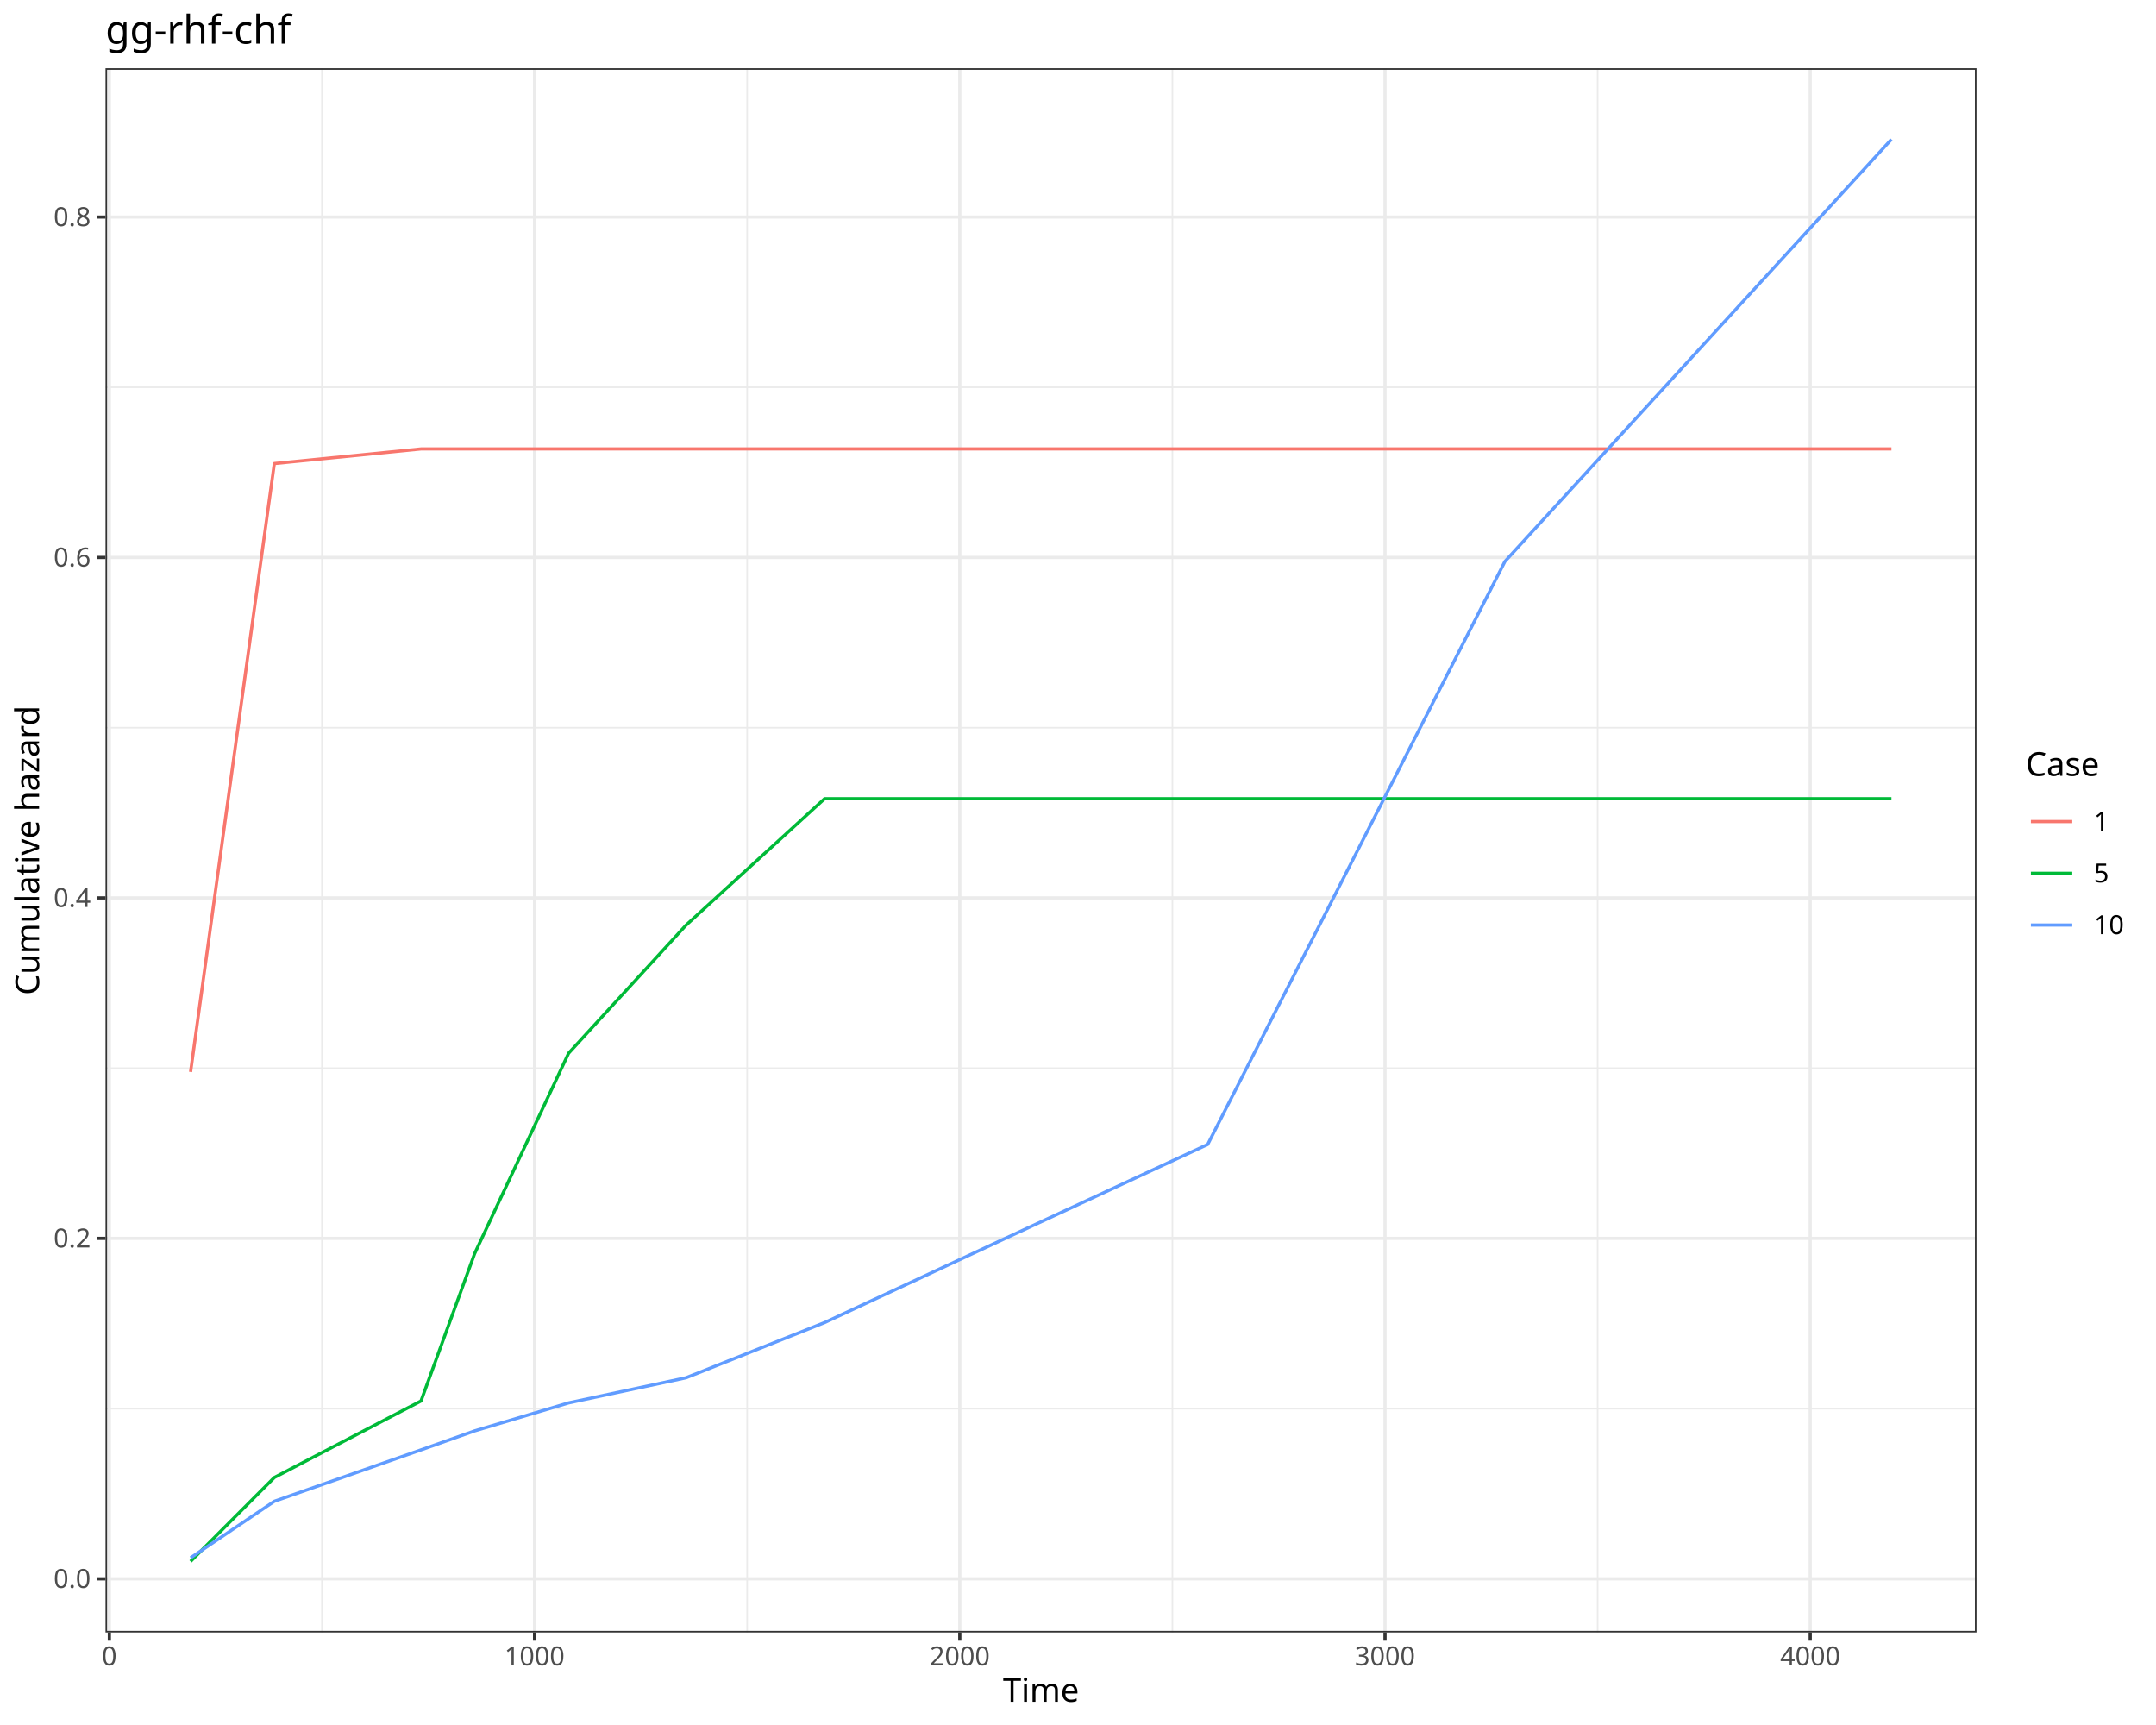
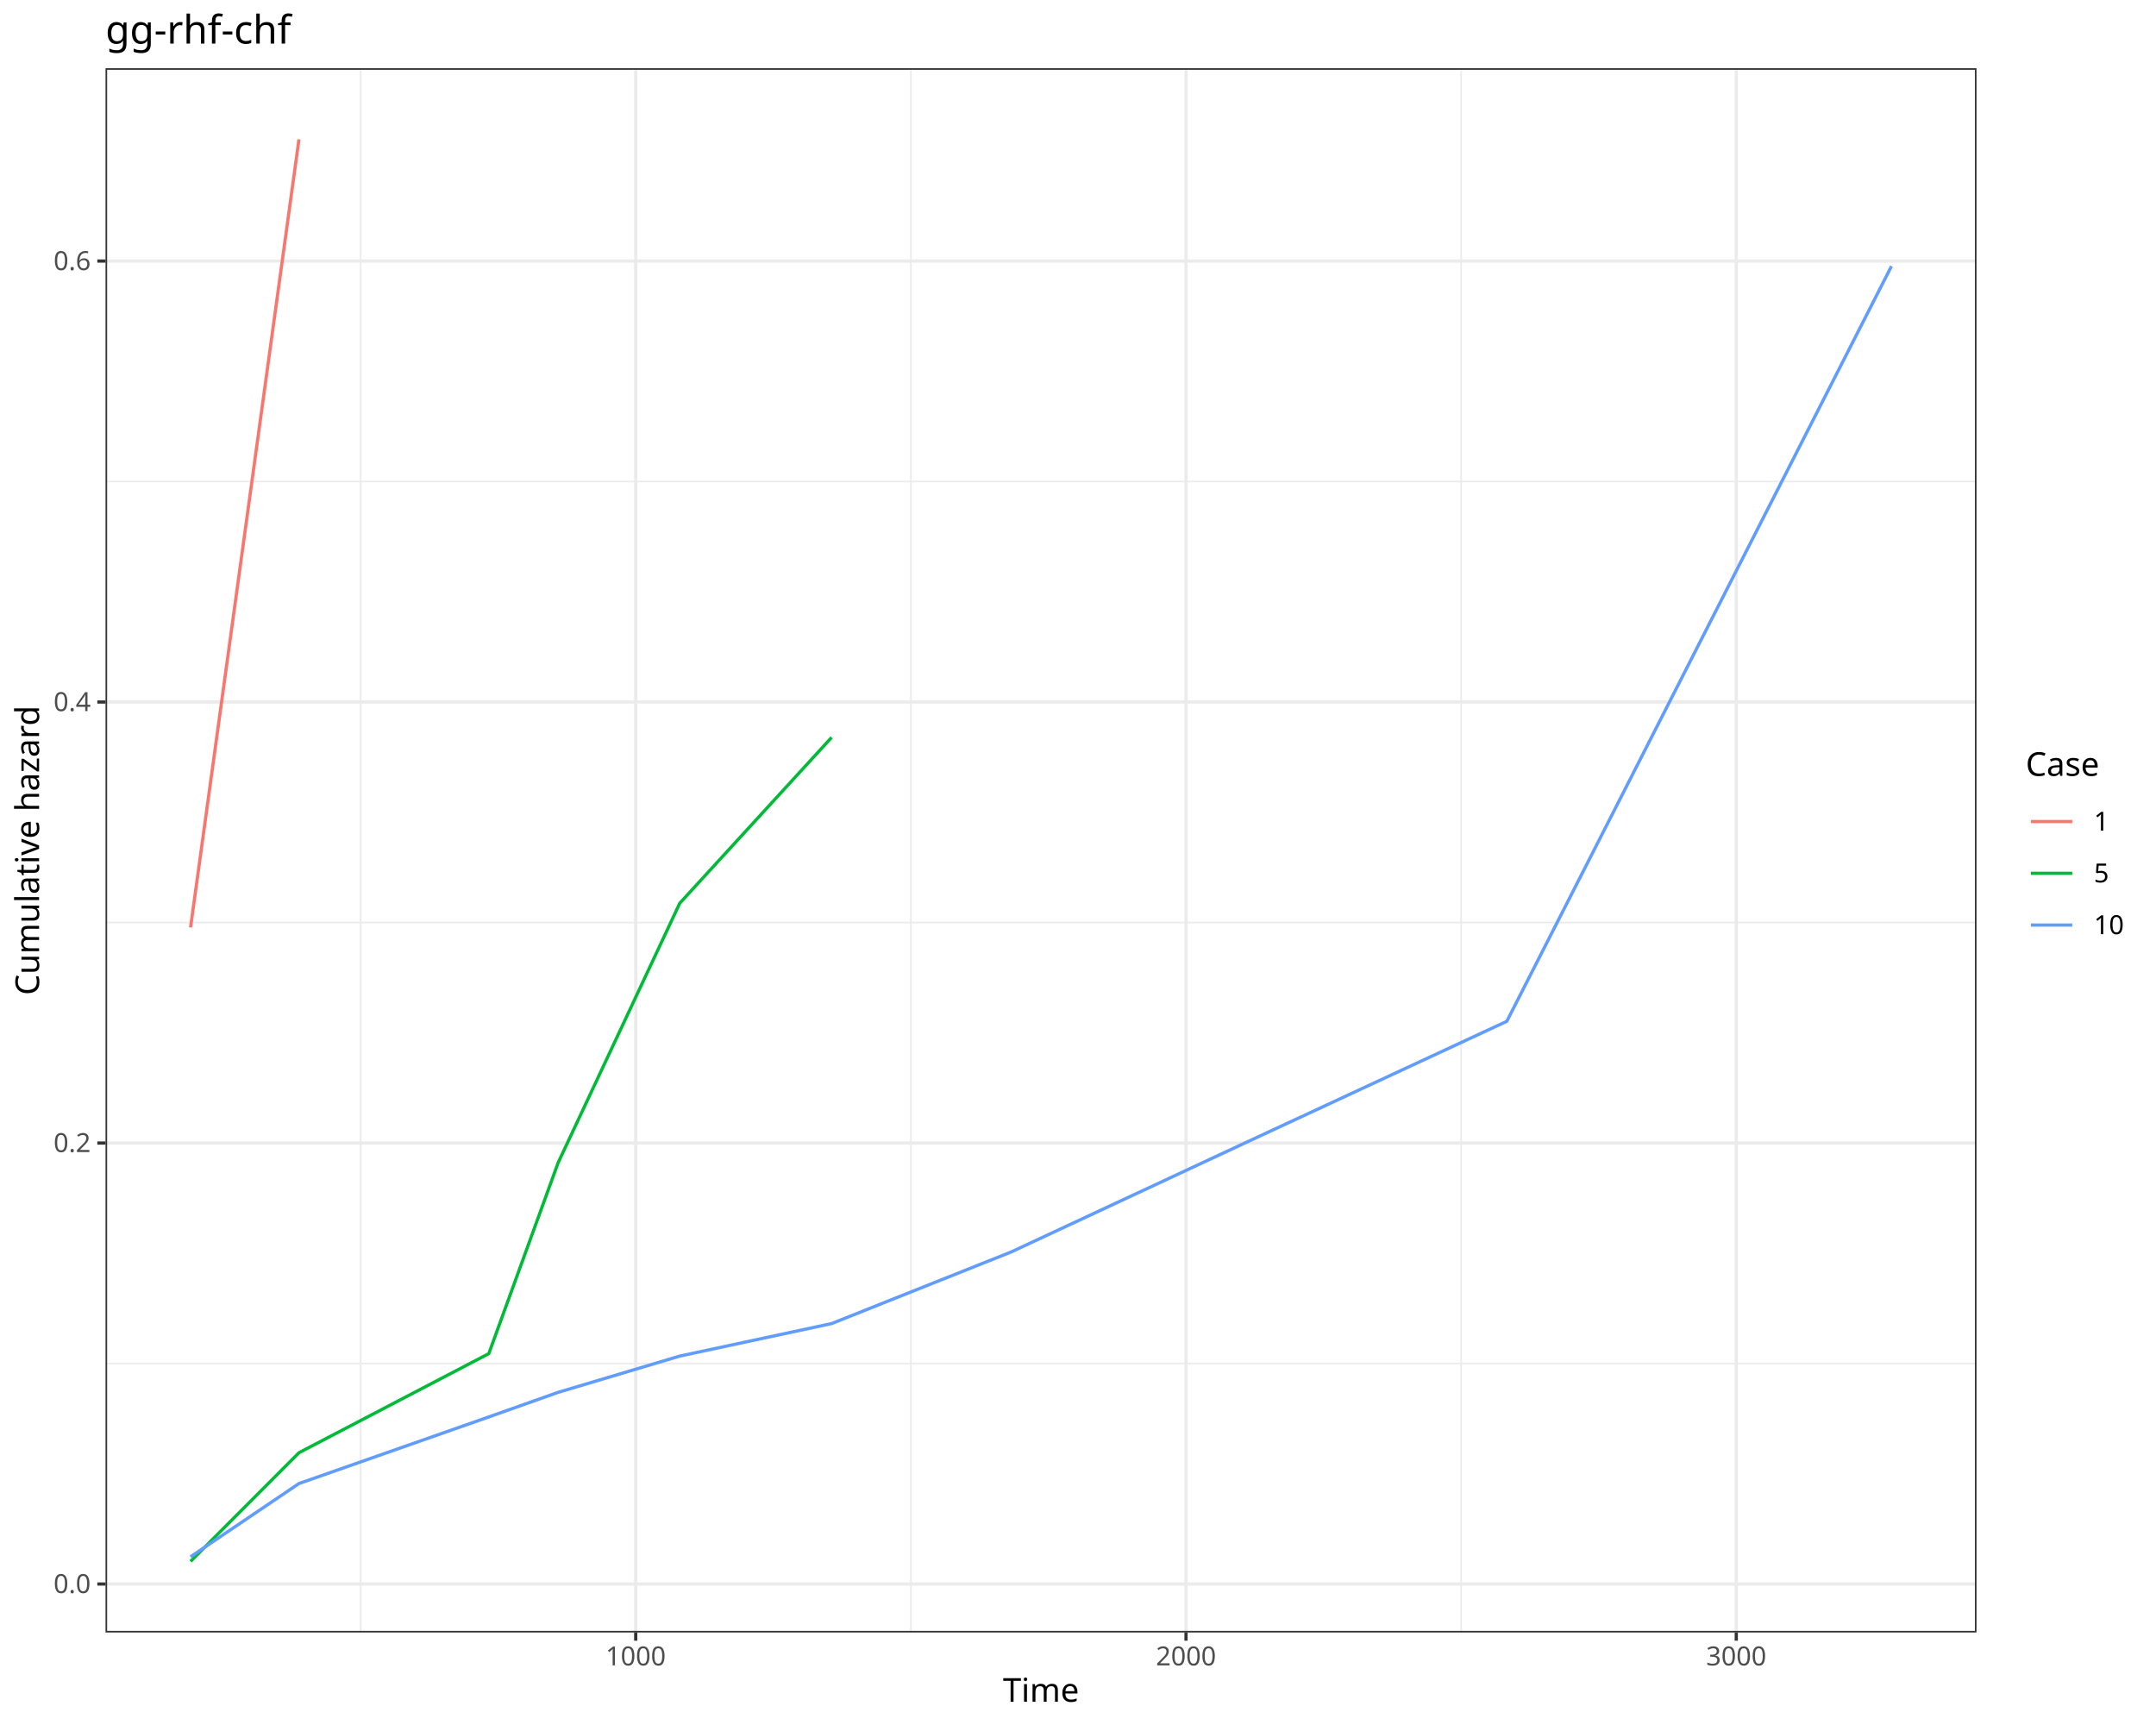
<svg xmlns="http://www.w3.org/2000/svg" class="svglite" data-engine-version="2.0" width="720.00pt" height="576.00pt" viewBox="0 0 720.00 576.00">
  <defs>
    <style type="text/css">
    .svglite line, .svglite polyline, .svglite polygon, .svglite path, .svglite rect, .svglite circle {
      fill: none;
      stroke: #000000;
      stroke-linecap: round;
      stroke-linejoin: round;
      stroke-miterlimit: 10.00;
    }
  </style>
  </defs>
  <rect width="100%" height="100%" style="stroke: none; fill: #FFFFFF;" />
  <defs>
    <clipPath id="cpMC4wMHw3MjAuMDB8MC4wMHw1NzYuMDA=">
      <rect x="0.00" y="0.00" width="720.00" height="576.00" />
    </clipPath>
  </defs>
  <g clip-path="url(#cpMC4wMHw3MjAuMDB8MC4wMHw1NzYuMDA=)">
    <rect x="0.00" y="0.00" width="720.00" height="576.00" style="stroke-width: 1.07; stroke: #FFFFFF; fill: #FFFFFF;" />
  </g>
  <defs>
    <clipPath id="cpMzUuMjR8NjYwLjA1fDIyLjc4fDU0NS4xMQ==">
      <rect x="35.24" y="22.78" width="624.82" height="522.33" />
    </clipPath>
  </defs>
  <g clip-path="url(#cpMzUuMjR8NjYwLjA1fDIyLjc4fDU0NS4xMQ==)">
    <rect x="35.24" y="22.78" width="624.82" height="522.33" style="stroke-width: 1.07; stroke: none; fill: #FFFFFF;" />
-     <polyline points="35.24,470.36 660.05,470.36 " style="stroke-width: 0.53; stroke: #EBEBEB; stroke-linecap: butt;" />
-     <polyline points="35.24,356.67 660.05,356.67 " style="stroke-width: 0.53; stroke: #EBEBEB; stroke-linecap: butt;" />
-     <polyline points="35.24,242.99 660.05,242.99 " style="stroke-width: 0.53; stroke: #EBEBEB; stroke-linecap: butt;" />
-     <polyline points="35.24,129.31 660.05,129.31 " style="stroke-width: 0.53; stroke: #EBEBEB; stroke-linecap: butt;" />
-     <polyline points="107.52,545.11 107.52,22.78 " style="stroke-width: 0.53; stroke: #EBEBEB; stroke-linecap: butt;" />
-     <polyline points="249.52,545.11 249.52,22.78 " style="stroke-width: 0.53; stroke: #EBEBEB; stroke-linecap: butt;" />
-     <polyline points="391.53,545.11 391.53,22.78 " style="stroke-width: 0.53; stroke: #EBEBEB; stroke-linecap: butt;" />
-     <polyline points="533.53,545.11 533.53,22.78 " style="stroke-width: 0.53; stroke: #EBEBEB; stroke-linecap: butt;" />
-     <polyline points="35.24,527.20 660.05,527.20 " style="stroke-width: 1.07; stroke: #EBEBEB; stroke-linecap: butt;" />
-     <polyline points="35.24,413.51 660.05,413.51 " style="stroke-width: 1.07; stroke: #EBEBEB; stroke-linecap: butt;" />
-     <polyline points="35.24,299.83 660.05,299.83 " style="stroke-width: 1.07; stroke: #EBEBEB; stroke-linecap: butt;" />
-     <polyline points="35.24,186.15 660.05,186.15 " style="stroke-width: 1.07; stroke: #EBEBEB; stroke-linecap: butt;" />
-     <polyline points="35.24,72.47 660.05,72.47 " style="stroke-width: 1.07; stroke: #EBEBEB; stroke-linecap: butt;" />
-     <polyline points="36.52,545.11 36.52,22.78 " style="stroke-width: 1.07; stroke: #EBEBEB; stroke-linecap: butt;" />
-     <polyline points="178.52,545.11 178.52,22.78 " style="stroke-width: 1.07; stroke: #EBEBEB; stroke-linecap: butt;" />
-     <polyline points="320.52,545.11 320.52,22.78 " style="stroke-width: 1.07; stroke: #EBEBEB; stroke-linecap: butt;" />
-     <polyline points="462.53,545.11 462.53,22.78 " style="stroke-width: 1.07; stroke: #EBEBEB; stroke-linecap: butt;" />
-     <polyline points="604.53,545.11 604.53,22.78 " style="stroke-width: 1.07; stroke: #EBEBEB; stroke-linecap: butt;" />
-     <polyline points="63.64,357.94 91.61,154.78 140.60,149.90 158.50,149.90 189.88,149.90 229.07,149.90 275.37,149.90 335.43,149.90 403.31,149.90 502.57,149.90 631.65,149.90 " style="stroke-width: 1.07; stroke: #F8766D; stroke-linecap: butt;" />
-     <polyline points="63.64,521.37 91.61,493.35 140.60,467.80 158.50,418.60 189.88,351.69 229.07,308.96 275.37,266.70 335.43,266.70 403.31,266.70 502.57,266.70 631.65,266.70 " style="stroke-width: 1.07; stroke: #00BA38; stroke-linecap: butt;" />
-     <polyline points="63.64,520.18 91.61,501.30 140.60,484.13 158.50,477.79 189.88,468.44 229.07,460.06 275.37,441.62 335.43,413.64 403.31,382.15 502.57,187.48 631.65,46.53 " style="stroke-width: 1.07; stroke: #619CFF; stroke-linecap: butt;" />
+     <polyline points="35.24,455.29 660.05,455.29 " style="stroke-width: 0.53; stroke: #EBEBEB; stroke-linecap: butt;" />
+     <polyline points="35.24,308.04 660.05,308.04 " style="stroke-width: 0.53; stroke: #EBEBEB; stroke-linecap: butt;" />
+     <polyline points="35.24,160.79 660.05,160.79 " style="stroke-width: 0.53; stroke: #EBEBEB; stroke-linecap: butt;" />
+     <polyline points="120.42,545.11 120.42,22.78 " style="stroke-width: 0.53; stroke: #EBEBEB; stroke-linecap: butt;" />
+     <polyline points="304.19,545.11 304.19,22.78 " style="stroke-width: 0.53; stroke: #EBEBEB; stroke-linecap: butt;" />
+     <polyline points="487.95,545.11 487.95,22.78 " style="stroke-width: 0.53; stroke: #EBEBEB; stroke-linecap: butt;" />
+     <polyline points="35.24,528.92 660.05,528.92 " style="stroke-width: 1.07; stroke: #EBEBEB; stroke-linecap: butt;" />
+     <polyline points="35.24,381.67 660.05,381.67 " style="stroke-width: 1.07; stroke: #EBEBEB; stroke-linecap: butt;" />
+     <polyline points="35.24,234.42 660.05,234.42 " style="stroke-width: 1.07; stroke: #EBEBEB; stroke-linecap: butt;" />
+     <polyline points="35.24,87.17 660.05,87.17 " style="stroke-width: 1.07; stroke: #EBEBEB; stroke-linecap: butt;" />
+     <polyline points="212.30,545.11 212.30,22.78 " style="stroke-width: 1.07; stroke: #EBEBEB; stroke-linecap: butt;" />
+     <polyline points="396.07,545.11 396.07,22.78 " style="stroke-width: 1.07; stroke: #EBEBEB; stroke-linecap: butt;" />
+     <polyline points="579.83,545.11 579.83,22.78 " style="stroke-width: 1.07; stroke: #EBEBEB; stroke-linecap: butt;" />
+     <polyline points="63.64,309.68 99.84,46.53 " style="stroke-width: 1.07; stroke: #F8766D; stroke-linecap: butt;" />
+     <polyline points="63.64,521.37 99.84,485.08 163.24,451.99 186.39,388.25 227.01,301.59 277.72,246.23 " style="stroke-width: 1.07; stroke: #00BA38; stroke-linecap: butt;" />
+     <polyline points="63.64,519.83 99.84,495.37 163.24,473.13 186.39,464.92 227.01,452.81 277.72,441.96 337.63,418.07 415.36,381.83 503.20,341.03 631.65,88.89 " style="stroke-width: 1.07; stroke: #619CFF; stroke-linecap: butt;" />
    <rect x="35.24" y="22.78" width="624.82" height="522.33" style="stroke-width: 1.07; stroke: #333333;" />
  </g>
  <g clip-path="url(#cpMC4wMHw3MjAuMDB8MC4wMHw1NzYuMDA=)">
-     <text x="30.31" y="530.22" text-anchor="end" style="font-size: 8.80px; fill: #4D4D4D; font-family: sans;" textLength="12.23px" lengthAdjust="spacingAndGlyphs">0.0</text>
-     <text x="30.31" y="416.54" text-anchor="end" style="font-size: 8.80px; fill: #4D4D4D; font-family: sans;" textLength="12.23px" lengthAdjust="spacingAndGlyphs">0.2</text>
-     <text x="30.31" y="302.86" text-anchor="end" style="font-size: 8.80px; fill: #4D4D4D; font-family: sans;" textLength="12.23px" lengthAdjust="spacingAndGlyphs">0.4</text>
-     <text x="30.31" y="189.18" text-anchor="end" style="font-size: 8.80px; fill: #4D4D4D; font-family: sans;" textLength="12.23px" lengthAdjust="spacingAndGlyphs">0.6</text>
-     <text x="30.31" y="75.50" text-anchor="end" style="font-size: 8.80px; fill: #4D4D4D; font-family: sans;" textLength="12.23px" lengthAdjust="spacingAndGlyphs">0.8</text>
-     <polyline points="32.50,527.20 35.24,527.20 " style="stroke-width: 1.07; stroke: #333333; stroke-linecap: butt;" />
-     <polyline points="32.50,413.51 35.24,413.51 " style="stroke-width: 1.07; stroke: #333333; stroke-linecap: butt;" />
-     <polyline points="32.50,299.83 35.24,299.83 " style="stroke-width: 1.07; stroke: #333333; stroke-linecap: butt;" />
-     <polyline points="32.50,186.15 35.24,186.15 " style="stroke-width: 1.07; stroke: #333333; stroke-linecap: butt;" />
-     <polyline points="32.50,72.47 35.24,72.47 " style="stroke-width: 1.07; stroke: #333333; stroke-linecap: butt;" />
-     <polyline points="36.52,547.85 36.52,545.11 " style="stroke-width: 1.07; stroke: #333333; stroke-linecap: butt;" />
-     <polyline points="178.52,547.85 178.52,545.11 " style="stroke-width: 1.07; stroke: #333333; stroke-linecap: butt;" />
-     <polyline points="320.52,547.85 320.52,545.11 " style="stroke-width: 1.07; stroke: #333333; stroke-linecap: butt;" />
-     <polyline points="462.53,547.85 462.53,545.11 " style="stroke-width: 1.07; stroke: #333333; stroke-linecap: butt;" />
-     <polyline points="604.53,547.85 604.53,545.11 " style="stroke-width: 1.07; stroke: #333333; stroke-linecap: butt;" />
-     <text x="36.52" y="556.10" text-anchor="middle" style="font-size: 8.80px; fill: #4D4D4D; font-family: sans;" textLength="4.89px" lengthAdjust="spacingAndGlyphs">0</text>
-     <text x="178.52" y="556.10" text-anchor="middle" style="font-size: 8.80px; fill: #4D4D4D; font-family: sans;" textLength="19.58px" lengthAdjust="spacingAndGlyphs">1000</text>
-     <text x="320.52" y="556.10" text-anchor="middle" style="font-size: 8.80px; fill: #4D4D4D; font-family: sans;" textLength="19.58px" lengthAdjust="spacingAndGlyphs">2000</text>
-     <text x="462.53" y="556.10" text-anchor="middle" style="font-size: 8.80px; fill: #4D4D4D; font-family: sans;" textLength="19.58px" lengthAdjust="spacingAndGlyphs">3000</text>
-     <text x="604.53" y="556.10" text-anchor="middle" style="font-size: 8.80px; fill: #4D4D4D; font-family: sans;" textLength="19.58px" lengthAdjust="spacingAndGlyphs">4000</text>
+     <text x="30.31" y="531.94" text-anchor="end" style="font-size: 8.80px; fill: #4D4D4D; font-family: sans;" textLength="12.23px" lengthAdjust="spacingAndGlyphs">0.0</text>
+     <text x="30.31" y="384.69" text-anchor="end" style="font-size: 8.80px; fill: #4D4D4D; font-family: sans;" textLength="12.23px" lengthAdjust="spacingAndGlyphs">0.2</text>
+     <text x="30.31" y="237.44" text-anchor="end" style="font-size: 8.80px; fill: #4D4D4D; font-family: sans;" textLength="12.23px" lengthAdjust="spacingAndGlyphs">0.4</text>
+     <text x="30.31" y="90.19" text-anchor="end" style="font-size: 8.80px; fill: #4D4D4D; font-family: sans;" textLength="12.23px" lengthAdjust="spacingAndGlyphs">0.6</text>
+     <polyline points="32.50,528.92 35.24,528.92 " style="stroke-width: 1.07; stroke: #333333; stroke-linecap: butt;" />
+     <polyline points="32.50,381.67 35.24,381.67 " style="stroke-width: 1.07; stroke: #333333; stroke-linecap: butt;" />
+     <polyline points="32.50,234.42 35.24,234.42 " style="stroke-width: 1.07; stroke: #333333; stroke-linecap: butt;" />
+     <polyline points="32.50,87.17 35.24,87.17 " style="stroke-width: 1.07; stroke: #333333; stroke-linecap: butt;" />
+     <polyline points="212.30,547.85 212.30,545.11 " style="stroke-width: 1.07; stroke: #333333; stroke-linecap: butt;" />
+     <polyline points="396.07,547.85 396.07,545.11 " style="stroke-width: 1.07; stroke: #333333; stroke-linecap: butt;" />
+     <polyline points="579.83,547.85 579.83,545.11 " style="stroke-width: 1.07; stroke: #333333; stroke-linecap: butt;" />
+     <text x="212.30" y="556.10" text-anchor="middle" style="font-size: 8.80px; fill: #4D4D4D; font-family: sans;" textLength="19.58px" lengthAdjust="spacingAndGlyphs">1000</text>
+     <text x="396.07" y="556.10" text-anchor="middle" style="font-size: 8.80px; fill: #4D4D4D; font-family: sans;" textLength="19.58px" lengthAdjust="spacingAndGlyphs">2000</text>
+     <text x="579.83" y="556.10" text-anchor="middle" style="font-size: 8.80px; fill: #4D4D4D; font-family: sans;" textLength="19.58px" lengthAdjust="spacingAndGlyphs">3000</text>
    <text x="347.65" y="568.24" text-anchor="middle" style="font-size: 11.00px; font-family: sans;" textLength="24.45px" lengthAdjust="spacingAndGlyphs">Time</text>
    <text transform="translate(13.05,283.95) rotate(-90)" text-anchor="middle" style="font-size: 11.00px; font-family: sans;" textLength="91.73px" lengthAdjust="spacingAndGlyphs">Cumulative hazard</text>
    <rect x="671.01" y="244.88" width="43.51" height="78.13" style="stroke-width: 1.07; stroke: none; fill: #FFFFFF;" />
    <text x="676.49" y="259.07" style="font-size: 11.00px; font-family: sans;" textLength="25.69px" lengthAdjust="spacingAndGlyphs">Case</text>
    <rect x="676.49" y="265.69" width="17.28" height="17.28" style="stroke-width: 1.07; stroke: none; fill: #FFFFFF;" />
    <line x1="678.22" y1="274.33" x2="692.04" y2="274.33" style="stroke-width: 1.07; stroke: #F8766D; stroke-linecap: butt;" />
    <rect x="676.49" y="282.97" width="17.28" height="17.28" style="stroke-width: 1.07; stroke: none; fill: #FFFFFF;" />
    <line x1="678.22" y1="291.61" x2="692.04" y2="291.61" style="stroke-width: 1.07; stroke: #00BA38; stroke-linecap: butt;" />
    <rect x="676.49" y="300.25" width="17.28" height="17.28" style="stroke-width: 1.07; stroke: none; fill: #FFFFFF;" />
    <line x1="678.22" y1="308.89" x2="692.04" y2="308.89" style="stroke-width: 1.07; stroke: #619CFF; stroke-linecap: butt;" />
    <text x="699.25" y="277.36" style="font-size: 8.80px; font-family: sans;" textLength="4.89px" lengthAdjust="spacingAndGlyphs">1</text>
    <text x="699.25" y="294.64" style="font-size: 8.80px; font-family: sans;" textLength="4.89px" lengthAdjust="spacingAndGlyphs">5</text>
    <text x="699.25" y="311.92" style="font-size: 8.80px; font-family: sans;" textLength="9.79px" lengthAdjust="spacingAndGlyphs">10</text>
    <text x="35.24" y="14.56" style="font-size: 13.20px; font-family: sans;" textLength="56.49px" lengthAdjust="spacingAndGlyphs">gg-rhf-chf</text>
  </g>
</svg>
